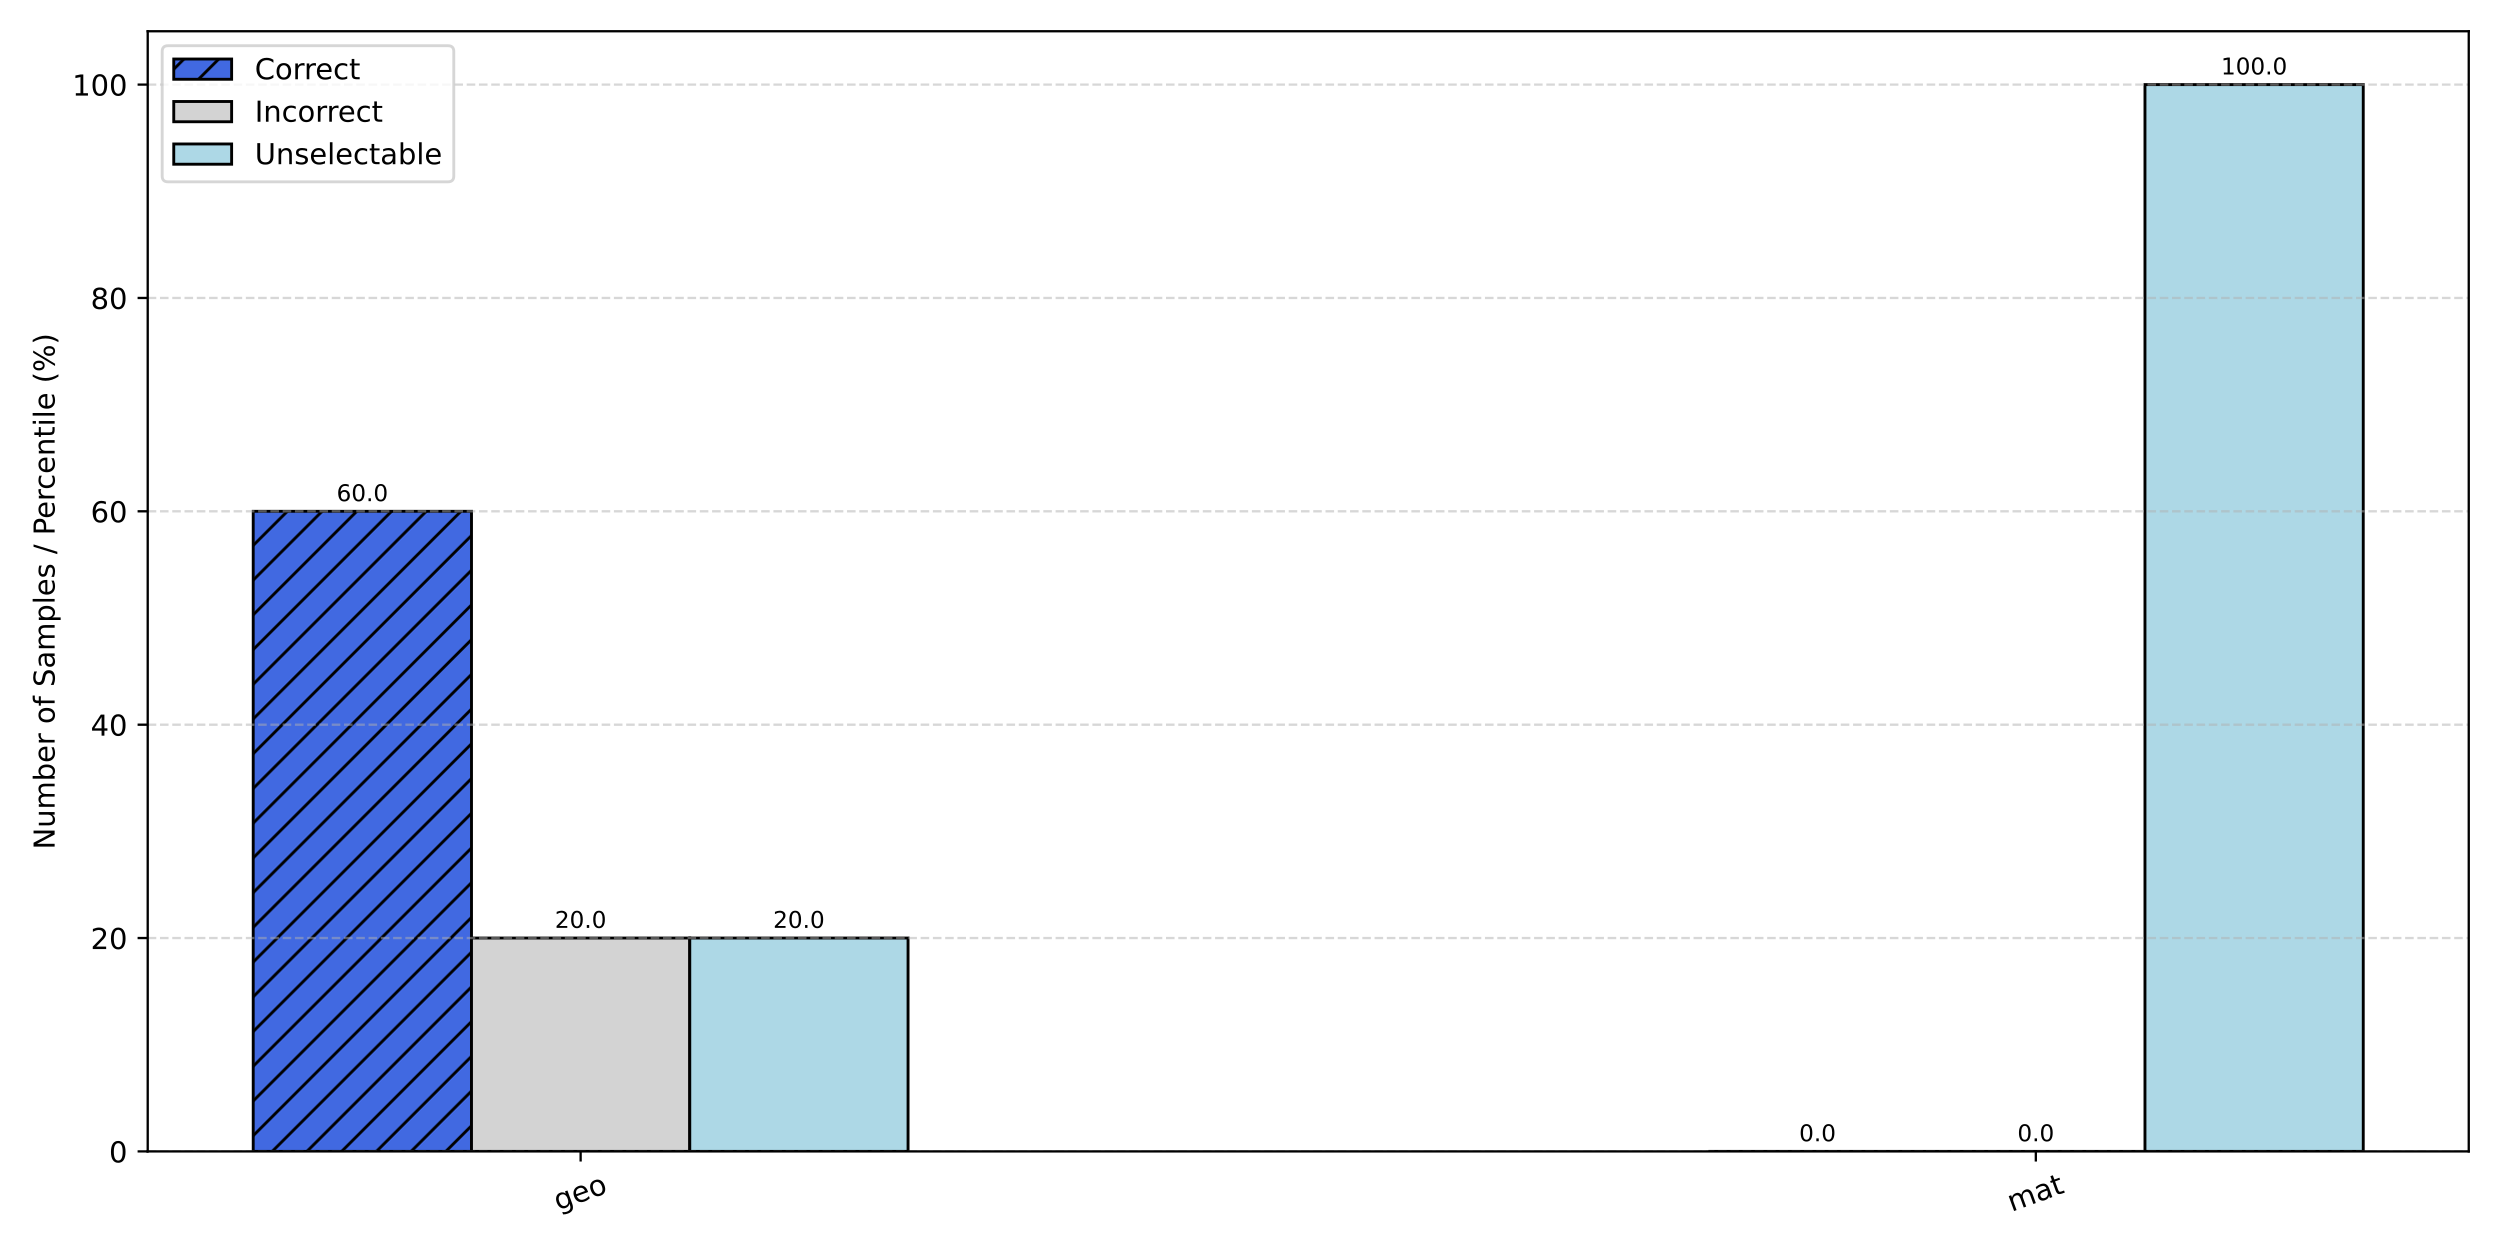
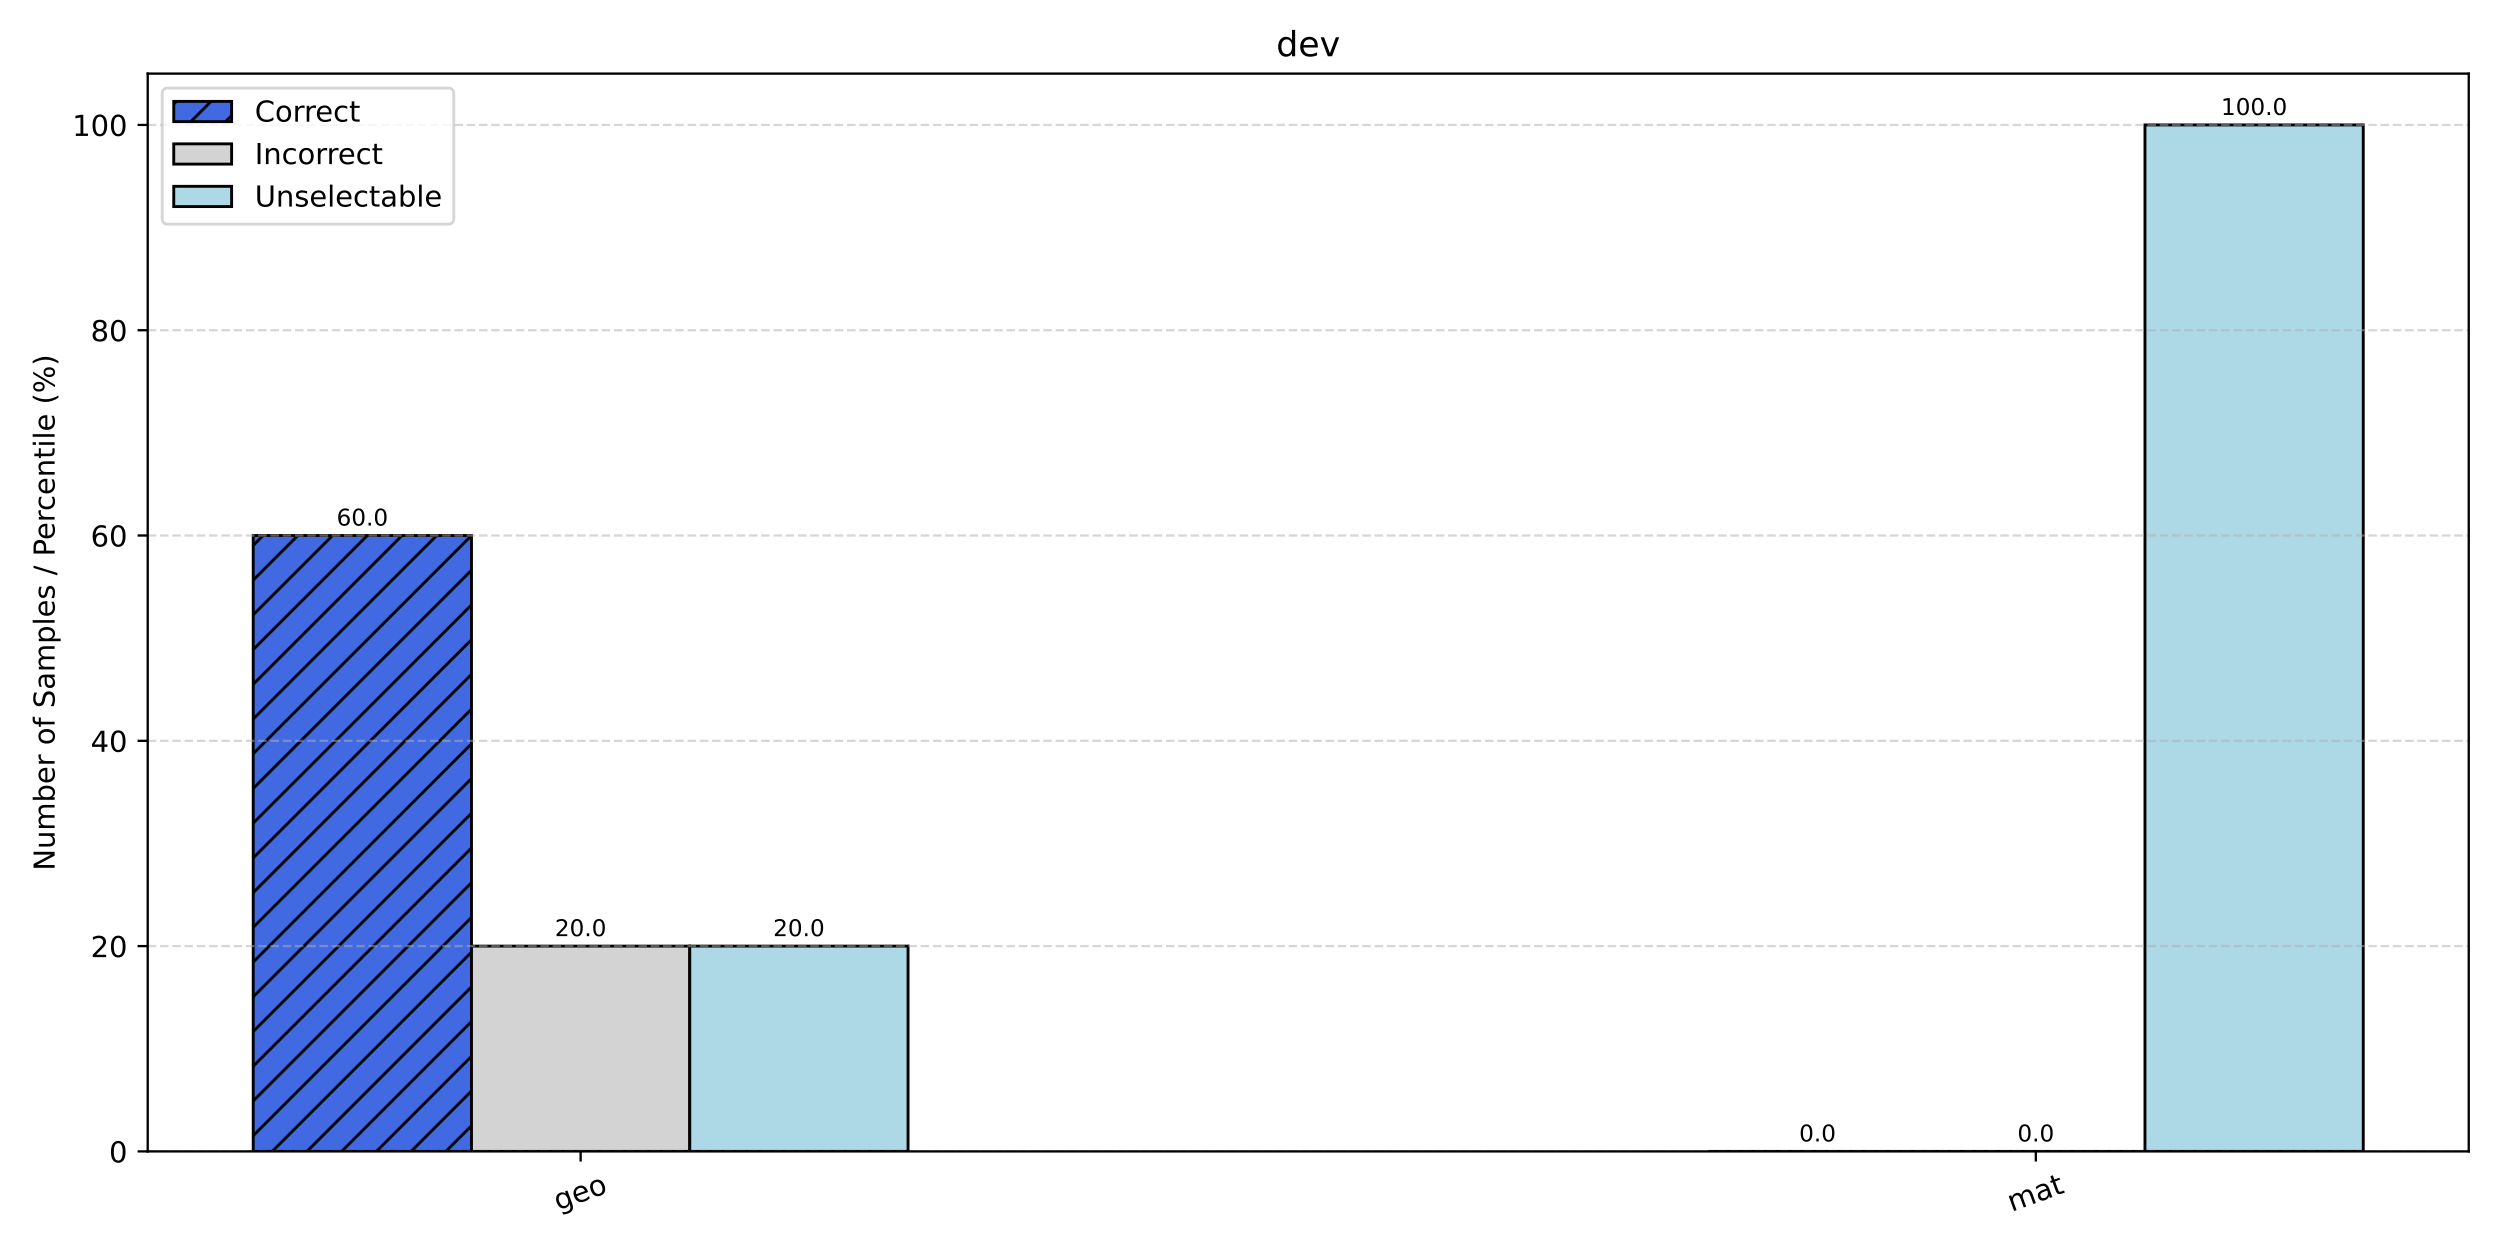
<svg xmlns="http://www.w3.org/2000/svg" xmlns:xlink="http://www.w3.org/1999/xlink" width="864pt" height="432pt" viewBox="0 0 864 432" version="1.1">
  <defs>
    <style type="text/css">*{stroke-linejoin: round; stroke-linecap: butt}</style>
  </defs>
  <g id="figure_1">
    <g id="patch_1">
      <path d="M 0 432  L 864 432  L 864 0  L 0 0  z " style="fill: #ffffff" />
    </g>
    <g id="axes_1">
      <g id="patch_2">
-         <path d="M 51.05 397.925  L 853.2 397.925  L 853.2 10.8  L 51.05 10.8  z " style="fill: #ffffff" />
+         <path d="M 51.05 397.925  L 853.2 397.925  L 853.2 25.44  L 51.05 25.44  z " style="fill: #ffffff" />
      </g>
      <g id="patch_3">
-         <path d="M 87.511 397.925  L 162.949 397.925  L 162.949 176.711  L 87.511 176.711  z " clip-path="url(#pbe217cad3a)" style="fill: url(#h0f1f363069); stroke: #000000; stroke-linejoin: miter" />
+         <path d="M 87.511 397.925  L 162.949 397.925  L 162.949 185.076  L 87.511 185.076  z " clip-path="url(#p6b5d3b4754)" style="fill: url(#h4a005acd54); stroke: #000000; stroke-linejoin: miter" />
      </g>
      <g id="patch_4">
-         <path d="M 590.427 397.925  L 665.864 397.925  L 665.864 397.925  L 590.427 397.925  z " clip-path="url(#pbe217cad3a)" style="fill: url(#h0f1f363069); stroke: #000000; stroke-linejoin: miter" />
+         <path d="M 590.427 397.925  L 665.864 397.925  L 665.864 397.925  L 590.427 397.925  z " clip-path="url(#p6b5d3b4754)" style="fill: url(#h4a005acd54); stroke: #000000; stroke-linejoin: miter" />
      </g>
      <g id="patch_5">
-         <path d="M 162.949 397.925  L 238.386 397.925  L 238.386 324.187  L 162.949 324.187  z " clip-path="url(#pbe217cad3a)" style="fill: #d3d3d3; stroke: #000000; stroke-linejoin: miter" />
+         <path d="M 162.949 397.925  L 238.386 397.925  L 238.386 326.976  L 162.949 326.976  z " clip-path="url(#p6b5d3b4754)" style="fill: #d3d3d3; stroke: #000000; stroke-linejoin: miter" />
      </g>
      <g id="patch_6">
-         <path d="M 665.864 397.925  L 741.301 397.925  L 741.301 397.925  L 665.864 397.925  z " clip-path="url(#pbe217cad3a)" style="fill: #d3d3d3; stroke: #000000; stroke-linejoin: miter" />
+         <path d="M 665.864 397.925  L 741.301 397.925  L 741.301 397.925  L 665.864 397.925  z " clip-path="url(#p6b5d3b4754)" style="fill: #d3d3d3; stroke: #000000; stroke-linejoin: miter" />
      </g>
      <g id="patch_7">
-         <path d="M 238.386 397.925  L 313.823 397.925  L 313.823 324.187  L 238.386 324.187  z " clip-path="url(#pbe217cad3a)" style="fill: #add8e6; stroke: #000000; stroke-linejoin: miter" />
+         <path d="M 238.386 397.925  L 313.823 397.925  L 313.823 326.976  L 238.386 326.976  z " clip-path="url(#p6b5d3b4754)" style="fill: #add8e6; stroke: #000000; stroke-linejoin: miter" />
      </g>
      <g id="patch_8">
-         <path d="M 741.301 397.925  L 816.739 397.925  L 816.739 29.235  L 741.301 29.235  z " clip-path="url(#pbe217cad3a)" style="fill: #add8e6; stroke: #000000; stroke-linejoin: miter" />
+         <path d="M 741.301 397.925  L 816.739 397.925  L 816.739 43.177  L 741.301 43.177  z " clip-path="url(#p6b5d3b4754)" style="fill: #add8e6; stroke: #000000; stroke-linejoin: miter" />
      </g>
      <g id="matplotlib.axis_1">
        <g id="xtick_1">
          <g id="line2d_1">
            <defs>
-               <path id="mc35c7f13e4" d="M 0 0  L 0 3.5  " style="stroke: #000000; stroke-width: 0.8" />
-             </defs>
-             <g>
-               <use xlink:href="#mc35c7f13e4" x="200.667" y="397.925" style="stroke: #000000; stroke-width: 0.8" />
+               <path id="mdb711e18a9" d="M 0 0  L 0 3.5  " style="stroke: #000000; stroke-width: 0.8" />
+             </defs>
+             <g>
+               <use xlink:href="#mdb711e18a9" x="200.667" y="397.925" style="stroke: #000000; stroke-width: 0.8" />
            </g>
          </g>
          <g id="text_1">
            <g transform="translate(192.8624 418.4338) rotate(-20) scale(0.1 -0.1)">
              <defs>
                <path id="DejaVuSans-67" d="M 2906 1791  Q 2906 2416 2648 2759  Q 2391 3103 1925 3103  Q 1463 3103 1205 2759  Q 947 2416 947 1791  Q 947 1169 1205 825  Q 1463 481 1925 481  Q 2391 481 2648 825  Q 2906 1169 2906 1791  z M 3481 434  Q 3481 -459 3084 -895  Q 2688 -1331 1869 -1331  Q 1566 -1331 1297 -1286  Q 1028 -1241 775 -1147  L 775 -588  Q 1028 -725 1275 -790  Q 1522 -856 1778 -856  Q 2344 -856 2625 -561  Q 2906 -266 2906 331  L 2906 616  Q 2728 306 2450 153  Q 2172 0 1784 0  Q 1141 0 747 490  Q 353 981 353 1791  Q 353 2603 747 3093  Q 1141 3584 1784 3584  Q 2172 3584 2450 3431  Q 2728 3278 2906 2969  L 2906 3500  L 3481 3500  L 3481 434  z " transform="scale(0.015625)" />
                <path id="DejaVuSans-65" d="M 3597 1894  L 3597 1613  L 953 1613  Q 991 1019 1311 708  Q 1631 397 2203 397  Q 2534 397 2845 478  Q 3156 559 3463 722  L 3463 178  Q 3153 47 2828 -22  Q 2503 -91 2169 -91  Q 1331 -91 842 396  Q 353 884 353 1716  Q 353 2575 817 3079  Q 1281 3584 2069 3584  Q 2775 3584 3186 3129  Q 3597 2675 3597 1894  z M 3022 2063  Q 3016 2534 2758 2815  Q 2500 3097 2075 3097  Q 1594 3097 1305 2825  Q 1016 2553 972 2059  L 3022 2063  z " transform="scale(0.015625)" />
                <path id="DejaVuSans-6f" d="M 1959 3097  Q 1497 3097 1228 2736  Q 959 2375 959 1747  Q 959 1119 1226 758  Q 1494 397 1959 397  Q 2419 397 2687 759  Q 2956 1122 2956 1747  Q 2956 2369 2687 2733  Q 2419 3097 1959 3097  z M 1959 3584  Q 2709 3584 3137 3096  Q 3566 2609 3566 1747  Q 3566 888 3137 398  Q 2709 -91 1959 -91  Q 1206 -91 779 398  Q 353 888 353 1747  Q 353 2609 779 3096  Q 1206 3584 1959 3584  z " transform="scale(0.015625)" />
              </defs>
              <use xlink:href="#DejaVuSans-67" />
              <use xlink:href="#DejaVuSans-65" transform="translate(63.47656 0)" />
              <use xlink:href="#DejaVuSans-6f" transform="translate(125 0)" />
            </g>
          </g>
        </g>
        <g id="xtick_2">
          <g id="line2d_2">
            <g>
-               <use xlink:href="#mc35c7f13e4" x="703.583" y="397.925" style="stroke: #000000; stroke-width: 0.8" />
+               <use xlink:href="#mdb711e18a9" x="703.583" y="397.925" style="stroke: #000000; stroke-width: 0.8" />
            </g>
          </g>
          <g id="text_2">
            <g transform="translate(695.2286 418.8336) rotate(-20) scale(0.1 -0.1)">
              <defs>
                <path id="DejaVuSans-6d" d="M 3328 2828  Q 3544 3216 3844 3400  Q 4144 3584 4550 3584  Q 5097 3584 5394 3201  Q 5691 2819 5691 2113  L 5691 0  L 5113 0  L 5113 2094  Q 5113 2597 4934 2840  Q 4756 3084 4391 3084  Q 3944 3084 3684 2787  Q 3425 2491 3425 1978  L 3425 0  L 2847 0  L 2847 2094  Q 2847 2600 2669 2842  Q 2491 3084 2119 3084  Q 1678 3084 1418 2786  Q 1159 2488 1159 1978  L 1159 0  L 581 0  L 581 3500  L 1159 3500  L 1159 2956  Q 1356 3278 1631 3431  Q 1906 3584 2284 3584  Q 2666 3584 2933 3390  Q 3200 3197 3328 2828  z " transform="scale(0.015625)" />
                <path id="DejaVuSans-61" d="M 2194 1759  Q 1497 1759 1228 1600  Q 959 1441 959 1056  Q 959 750 1161 570  Q 1363 391 1709 391  Q 2188 391 2477 730  Q 2766 1069 2766 1631  L 2766 1759  L 2194 1759  z M 3341 1997  L 3341 0  L 2766 0  L 2766 531  Q 2569 213 2275 61  Q 1981 -91 1556 -91  Q 1019 -91 701 211  Q 384 513 384 1019  Q 384 1609 779 1909  Q 1175 2209 1959 2209  L 2766 2209  L 2766 2266  Q 2766 2663 2505 2880  Q 2244 3097 1772 3097  Q 1472 3097 1187 3025  Q 903 2953 641 2809  L 641 3341  Q 956 3463 1253 3523  Q 1550 3584 1831 3584  Q 2591 3584 2966 3190  Q 3341 2797 3341 1997  z " transform="scale(0.015625)" />
                <path id="DejaVuSans-74" d="M 1172 4494  L 1172 3500  L 2356 3500  L 2356 3053  L 1172 3053  L 1172 1153  Q 1172 725 1289 603  Q 1406 481 1766 481  L 2356 481  L 2356 0  L 1766 0  Q 1100 0 847 248  Q 594 497 594 1153  L 594 3053  L 172 3053  L 172 3500  L 594 3500  L 594 4494  L 1172 4494  z " transform="scale(0.015625)" />
              </defs>
              <use xlink:href="#DejaVuSans-6d" />
              <use xlink:href="#DejaVuSans-61" transform="translate(97.41211 0)" />
              <use xlink:href="#DejaVuSans-74" transform="translate(158.6914 0)" />
            </g>
          </g>
        </g>
      </g>
      <g id="matplotlib.axis_2">
        <g id="ytick_1">
          <g id="line2d_3">
-             <path d="M 51.05 397.925  L 853.2 397.925  " clip-path="url(#pbe217cad3a)" style="fill: none; stroke-dasharray: 2.96,1.28; stroke-dashoffset: 0; stroke: #b0b0b0; stroke-opacity: 0.5; stroke-width: 0.8" />
+             <path d="M 51.05 397.925  L 853.2 397.925  " clip-path="url(#p6b5d3b4754)" style="fill: none; stroke-dasharray: 2.96,1.28; stroke-dashoffset: 0; stroke: #b0b0b0; stroke-opacity: 0.5; stroke-width: 0.8" />
          </g>
          <g id="line2d_4">
            <defs>
-               <path id="m7707b0c7ff" d="M 0 0  L -3.5 0  " style="stroke: #000000; stroke-width: 0.8" />
-             </defs>
-             <g>
-               <use xlink:href="#m7707b0c7ff" x="51.05" y="397.925" style="stroke: #000000; stroke-width: 0.8" />
+               <path id="mb3340aebfb" d="M 0 0  L -3.5 0  " style="stroke: #000000; stroke-width: 0.8" />
+             </defs>
+             <g>
+               <use xlink:href="#mb3340aebfb" x="51.05" y="397.925" style="stroke: #000000; stroke-width: 0.8" />
            </g>
          </g>
          <g id="text_3">
            <g transform="translate(37.6875 401.7243) scale(0.1 -0.1)">
              <defs>
                <path id="DejaVuSans-30" d="M 2034 4250  Q 1547 4250 1301 3770  Q 1056 3291 1056 2328  Q 1056 1369 1301 889  Q 1547 409 2034 409  Q 2525 409 2770 889  Q 3016 1369 3016 2328  Q 3016 3291 2770 3770  Q 2525 4250 2034 4250  z M 2034 4750  Q 2819 4750 3233 4129  Q 3647 3509 3647 2328  Q 3647 1150 3233 529  Q 2819 -91 2034 -91  Q 1250 -91 836 529  Q 422 1150 422 2328  Q 422 3509 836 4129  Q 1250 4750 2034 4750  z " transform="scale(0.015625)" />
              </defs>
              <use xlink:href="#DejaVuSans-30" />
            </g>
          </g>
        </g>
        <g id="ytick_2">
          <g id="line2d_5">
-             <path d="M 51.05 324.187  L 853.2 324.187  " clip-path="url(#pbe217cad3a)" style="fill: none; stroke-dasharray: 2.96,1.28; stroke-dashoffset: 0; stroke: #b0b0b0; stroke-opacity: 0.5; stroke-width: 0.8" />
+             <path d="M 51.05 326.976  L 853.2 326.976  " clip-path="url(#p6b5d3b4754)" style="fill: none; stroke-dasharray: 2.96,1.28; stroke-dashoffset: 0; stroke: #b0b0b0; stroke-opacity: 0.5; stroke-width: 0.8" />
          </g>
          <g id="line2d_6">
            <g>
-               <use xlink:href="#m7707b0c7ff" x="51.05" y="324.187" style="stroke: #000000; stroke-width: 0.8" />
+               <use xlink:href="#mb3340aebfb" x="51.05" y="326.976" style="stroke: #000000; stroke-width: 0.8" />
            </g>
          </g>
          <g id="text_4">
-             <g transform="translate(31.325 327.9862) scale(0.1 -0.1)">
+             <g transform="translate(31.325 330.7748) scale(0.1 -0.1)">
              <defs>
                <path id="DejaVuSans-32" d="M 1228 531  L 3431 531  L 3431 0  L 469 0  L 469 531  Q 828 903 1448 1529  Q 2069 2156 2228 2338  Q 2531 2678 2651 2914  Q 2772 3150 2772 3378  Q 2772 3750 2511 3984  Q 2250 4219 1831 4219  Q 1534 4219 1204 4116  Q 875 4013 500 3803  L 500 4441  Q 881 4594 1212 4672  Q 1544 4750 1819 4750  Q 2544 4750 2975 4387  Q 3406 4025 3406 3419  Q 3406 3131 3298 2873  Q 3191 2616 2906 2266  Q 2828 2175 2409 1742  Q 1991 1309 1228 531  z " transform="scale(0.015625)" />
              </defs>
              <use xlink:href="#DejaVuSans-32" />
              <use xlink:href="#DejaVuSans-30" transform="translate(63.62305 0)" />
            </g>
          </g>
        </g>
        <g id="ytick_3">
          <g id="line2d_7">
-             <path d="M 51.05 250.449  L 853.2 250.449  " clip-path="url(#pbe217cad3a)" style="fill: none; stroke-dasharray: 2.96,1.28; stroke-dashoffset: 0; stroke: #b0b0b0; stroke-opacity: 0.5; stroke-width: 0.8" />
+             <path d="M 51.05 256.026  L 853.2 256.026  " clip-path="url(#p6b5d3b4754)" style="fill: none; stroke-dasharray: 2.96,1.28; stroke-dashoffset: 0; stroke: #b0b0b0; stroke-opacity: 0.5; stroke-width: 0.8" />
          </g>
          <g id="line2d_8">
            <g>
-               <use xlink:href="#m7707b0c7ff" x="51.05" y="250.449" style="stroke: #000000; stroke-width: 0.8" />
+               <use xlink:href="#mb3340aebfb" x="51.05" y="256.026" style="stroke: #000000; stroke-width: 0.8" />
            </g>
          </g>
          <g id="text_5">
-             <g transform="translate(31.325 254.2481) scale(0.1 -0.1)">
+             <g transform="translate(31.325 259.8252) scale(0.1 -0.1)">
              <defs>
                <path id="DejaVuSans-34" d="M 2419 4116  L 825 1625  L 2419 1625  L 2419 4116  z M 2253 4666  L 3047 4666  L 3047 1625  L 3713 1625  L 3713 1100  L 3047 1100  L 3047 0  L 2419 0  L 2419 1100  L 313 1100  L 313 1709  L 2253 4666  z " transform="scale(0.015625)" />
              </defs>
              <use xlink:href="#DejaVuSans-34" />
              <use xlink:href="#DejaVuSans-30" transform="translate(63.62305 0)" />
            </g>
          </g>
        </g>
        <g id="ytick_4">
          <g id="line2d_9">
-             <path d="M 51.05 176.711  L 853.2 176.711  " clip-path="url(#pbe217cad3a)" style="fill: none; stroke-dasharray: 2.96,1.28; stroke-dashoffset: 0; stroke: #b0b0b0; stroke-opacity: 0.5; stroke-width: 0.8" />
+             <path d="M 51.05 185.076  L 853.2 185.076  " clip-path="url(#p6b5d3b4754)" style="fill: none; stroke-dasharray: 2.96,1.28; stroke-dashoffset: 0; stroke: #b0b0b0; stroke-opacity: 0.5; stroke-width: 0.8" />
          </g>
          <g id="line2d_10">
            <g>
-               <use xlink:href="#m7707b0c7ff" x="51.05" y="176.711" style="stroke: #000000; stroke-width: 0.8" />
+               <use xlink:href="#mb3340aebfb" x="51.05" y="185.076" style="stroke: #000000; stroke-width: 0.8" />
            </g>
          </g>
          <g id="text_6">
-             <g transform="translate(31.325 180.51) scale(0.1 -0.1)">
+             <g transform="translate(31.325 188.8757) scale(0.1 -0.1)">
              <defs>
                <path id="DejaVuSans-36" d="M 2113 2584  Q 1688 2584 1439 2293  Q 1191 2003 1191 1497  Q 1191 994 1439 701  Q 1688 409 2113 409  Q 2538 409 2786 701  Q 3034 994 3034 1497  Q 3034 2003 2786 2293  Q 2538 2584 2113 2584  z M 3366 4563  L 3366 3988  Q 3128 4100 2886 4159  Q 2644 4219 2406 4219  Q 1781 4219 1451 3797  Q 1122 3375 1075 2522  Q 1259 2794 1537 2939  Q 1816 3084 2150 3084  Q 2853 3084 3261 2657  Q 3669 2231 3669 1497  Q 3669 778 3244 343  Q 2819 -91 2113 -91  Q 1303 -91 875 529  Q 447 1150 447 2328  Q 447 3434 972 4092  Q 1497 4750 2381 4750  Q 2619 4750 2861 4703  Q 3103 4656 3366 4563  z " transform="scale(0.015625)" />
              </defs>
              <use xlink:href="#DejaVuSans-36" />
              <use xlink:href="#DejaVuSans-30" transform="translate(63.62305 0)" />
            </g>
          </g>
        </g>
        <g id="ytick_5">
          <g id="line2d_11">
-             <path d="M 51.05 102.973  L 853.2 102.973  " clip-path="url(#pbe217cad3a)" style="fill: none; stroke-dasharray: 2.96,1.28; stroke-dashoffset: 0; stroke: #b0b0b0; stroke-opacity: 0.5; stroke-width: 0.8" />
+             <path d="M 51.05 114.127  L 853.2 114.127  " clip-path="url(#p6b5d3b4754)" style="fill: none; stroke-dasharray: 2.96,1.28; stroke-dashoffset: 0; stroke: #b0b0b0; stroke-opacity: 0.5; stroke-width: 0.8" />
          </g>
          <g id="line2d_12">
            <g>
-               <use xlink:href="#m7707b0c7ff" x="51.05" y="102.973" style="stroke: #000000; stroke-width: 0.8" />
+               <use xlink:href="#mb3340aebfb" x="51.05" y="114.127" style="stroke: #000000; stroke-width: 0.8" />
            </g>
          </g>
          <g id="text_7">
-             <g transform="translate(31.325 106.7719) scale(0.1 -0.1)">
+             <g transform="translate(31.325 117.9262) scale(0.1 -0.1)">
              <defs>
                <path id="DejaVuSans-38" d="M 2034 2216  Q 1584 2216 1326 1975  Q 1069 1734 1069 1313  Q 1069 891 1326 650  Q 1584 409 2034 409  Q 2484 409 2743 651  Q 3003 894 3003 1313  Q 3003 1734 2745 1975  Q 2488 2216 2034 2216  z M 1403 2484  Q 997 2584 770 2862  Q 544 3141 544 3541  Q 544 4100 942 4425  Q 1341 4750 2034 4750  Q 2731 4750 3128 4425  Q 3525 4100 3525 3541  Q 3525 3141 3298 2862  Q 3072 2584 2669 2484  Q 3125 2378 3379 2068  Q 3634 1759 3634 1313  Q 3634 634 3220 271  Q 2806 -91 2034 -91  Q 1263 -91 848 271  Q 434 634 434 1313  Q 434 1759 690 2068  Q 947 2378 1403 2484  z M 1172 3481  Q 1172 3119 1398 2916  Q 1625 2713 2034 2713  Q 2441 2713 2670 2916  Q 2900 3119 2900 3481  Q 2900 3844 2670 4047  Q 2441 4250 2034 4250  Q 1625 4250 1398 4047  Q 1172 3844 1172 3481  z " transform="scale(0.015625)" />
              </defs>
              <use xlink:href="#DejaVuSans-38" />
              <use xlink:href="#DejaVuSans-30" transform="translate(63.62305 0)" />
            </g>
          </g>
        </g>
        <g id="ytick_6">
          <g id="line2d_13">
-             <path d="M 51.05 29.235  L 853.2 29.235  " clip-path="url(#pbe217cad3a)" style="fill: none; stroke-dasharray: 2.96,1.28; stroke-dashoffset: 0; stroke: #b0b0b0; stroke-opacity: 0.5; stroke-width: 0.8" />
+             <path d="M 51.05 43.177  L 853.2 43.177  " clip-path="url(#p6b5d3b4754)" style="fill: none; stroke-dasharray: 2.96,1.28; stroke-dashoffset: 0; stroke: #b0b0b0; stroke-opacity: 0.5; stroke-width: 0.8" />
          </g>
          <g id="line2d_14">
            <g>
-               <use xlink:href="#m7707b0c7ff" x="51.05" y="29.235" style="stroke: #000000; stroke-width: 0.8" />
+               <use xlink:href="#mb3340aebfb" x="51.05" y="43.177" style="stroke: #000000; stroke-width: 0.8" />
            </g>
          </g>
          <g id="text_8">
-             <g transform="translate(24.9625 33.03375) scale(0.1 -0.1)">
+             <g transform="translate(24.9625 46.9766) scale(0.1 -0.1)">
              <defs>
                <path id="DejaVuSans-31" d="M 794 531  L 1825 531  L 1825 4091  L 703 3866  L 703 4441  L 1819 4666  L 2450 4666  L 2450 531  L 3481 531  L 3481 0  L 794 0  L 794 531  z " transform="scale(0.015625)" />
              </defs>
              <use xlink:href="#DejaVuSans-31" />
              <use xlink:href="#DejaVuSans-30" transform="translate(63.62305 0)" />
              <use xlink:href="#DejaVuSans-30" transform="translate(127.2461 0)" />
            </g>
          </g>
        </g>
        <g id="text_9">
-           <g transform="translate(18.88281 293.5657) rotate(-90) scale(0.1 -0.1)">
+           <g transform="translate(18.88281 300.8857) rotate(-90) scale(0.1 -0.1)">
            <defs>
              <path id="DejaVuSans-4e" d="M 628 4666  L 1478 4666  L 3547 763  L 3547 4666  L 4159 4666  L 4159 0  L 3309 0  L 1241 3903  L 1241 0  L 628 0  L 628 4666  z " transform="scale(0.015625)" />
              <path id="DejaVuSans-75" d="M 544 1381  L 544 3500  L 1119 3500  L 1119 1403  Q 1119 906 1312 657  Q 1506 409 1894 409  Q 2359 409 2629 706  Q 2900 1003 2900 1516  L 2900 3500  L 3475 3500  L 3475 0  L 2900 0  L 2900 538  Q 2691 219 2414 64  Q 2138 -91 1772 -91  Q 1169 -91 856 284  Q 544 659 544 1381  z M 1991 3584  L 1991 3584  z " transform="scale(0.015625)" />
              <path id="DejaVuSans-62" d="M 3116 1747  Q 3116 2381 2855 2742  Q 2594 3103 2138 3103  Q 1681 3103 1420 2742  Q 1159 2381 1159 1747  Q 1159 1113 1420 752  Q 1681 391 2138 391  Q 2594 391 2855 752  Q 3116 1113 3116 1747  z M 1159 2969  Q 1341 3281 1617 3432  Q 1894 3584 2278 3584  Q 2916 3584 3314 3078  Q 3713 2572 3713 1747  Q 3713 922 3314 415  Q 2916 -91 2278 -91  Q 1894 -91 1617 61  Q 1341 213 1159 525  L 1159 0  L 581 0  L 581 4863  L 1159 4863  L 1159 2969  z " transform="scale(0.015625)" />
              <path id="DejaVuSans-72" d="M 2631 2963  Q 2534 3019 2420 3045  Q 2306 3072 2169 3072  Q 1681 3072 1420 2755  Q 1159 2438 1159 1844  L 1159 0  L 581 0  L 581 3500  L 1159 3500  L 1159 2956  Q 1341 3275 1631 3429  Q 1922 3584 2338 3584  Q 2397 3584 2469 3576  Q 2541 3569 2628 3553  L 2631 2963  z " transform="scale(0.015625)" />
              <path id="DejaVuSans-20" transform="scale(0.015625)" />
              <path id="DejaVuSans-66" d="M 2375 4863  L 2375 4384  L 1825 4384  Q 1516 4384 1395 4259  Q 1275 4134 1275 3809  L 1275 3500  L 2222 3500  L 2222 3053  L 1275 3053  L 1275 0  L 697 0  L 697 3053  L 147 3053  L 147 3500  L 697 3500  L 697 3744  Q 697 4328 969 4595  Q 1241 4863 1831 4863  L 2375 4863  z " transform="scale(0.015625)" />
              <path id="DejaVuSans-53" d="M 3425 4513  L 3425 3897  Q 3066 4069 2747 4153  Q 2428 4238 2131 4238  Q 1616 4238 1336 4038  Q 1056 3838 1056 3469  Q 1056 3159 1242 3001  Q 1428 2844 1947 2747  L 2328 2669  Q 3034 2534 3370 2195  Q 3706 1856 3706 1288  Q 3706 609 3251 259  Q 2797 -91 1919 -91  Q 1588 -91 1214 -16  Q 841 59 441 206  L 441 856  Q 825 641 1194 531  Q 1563 422 1919 422  Q 2459 422 2753 634  Q 3047 847 3047 1241  Q 3047 1584 2836 1778  Q 2625 1972 2144 2069  L 1759 2144  Q 1053 2284 737 2584  Q 422 2884 422 3419  Q 422 4038 858 4394  Q 1294 4750 2059 4750  Q 2388 4750 2728 4690  Q 3069 4631 3425 4513  z " transform="scale(0.015625)" />
              <path id="DejaVuSans-70" d="M 1159 525  L 1159 -1331  L 581 -1331  L 581 3500  L 1159 3500  L 1159 2969  Q 1341 3281 1617 3432  Q 1894 3584 2278 3584  Q 2916 3584 3314 3078  Q 3713 2572 3713 1747  Q 3713 922 3314 415  Q 2916 -91 2278 -91  Q 1894 -91 1617 61  Q 1341 213 1159 525  z M 3116 1747  Q 3116 2381 2855 2742  Q 2594 3103 2138 3103  Q 1681 3103 1420 2742  Q 1159 2381 1159 1747  Q 1159 1113 1420 752  Q 1681 391 2138 391  Q 2594 391 2855 752  Q 3116 1113 3116 1747  z " transform="scale(0.015625)" />
              <path id="DejaVuSans-6c" d="M 603 4863  L 1178 4863  L 1178 0  L 603 0  L 603 4863  z " transform="scale(0.015625)" />
              <path id="DejaVuSans-73" d="M 2834 3397  L 2834 2853  Q 2591 2978 2328 3040  Q 2066 3103 1784 3103  Q 1356 3103 1142 2972  Q 928 2841 928 2578  Q 928 2378 1081 2264  Q 1234 2150 1697 2047  L 1894 2003  Q 2506 1872 2764 1633  Q 3022 1394 3022 966  Q 3022 478 2636 193  Q 2250 -91 1575 -91  Q 1294 -91 989 -36  Q 684 19 347 128  L 347 722  Q 666 556 975 473  Q 1284 391 1588 391  Q 1994 391 2212 530  Q 2431 669 2431 922  Q 2431 1156 2273 1281  Q 2116 1406 1581 1522  L 1381 1569  Q 847 1681 609 1914  Q 372 2147 372 2553  Q 372 3047 722 3315  Q 1072 3584 1716 3584  Q 2034 3584 2315 3537  Q 2597 3491 2834 3397  z " transform="scale(0.015625)" />
              <path id="DejaVuSans-2f" d="M 1625 4666  L 2156 4666  L 531 -594  L 0 -594  L 1625 4666  z " transform="scale(0.015625)" />
              <path id="DejaVuSans-50" d="M 1259 4147  L 1259 2394  L 2053 2394  Q 2494 2394 2734 2622  Q 2975 2850 2975 3272  Q 2975 3691 2734 3919  Q 2494 4147 2053 4147  L 1259 4147  z M 628 4666  L 2053 4666  Q 2838 4666 3239 4311  Q 3641 3956 3641 3272  Q 3641 2581 3239 2228  Q 2838 1875 2053 1875  L 1259 1875  L 1259 0  L 628 0  L 628 4666  z " transform="scale(0.015625)" />
              <path id="DejaVuSans-63" d="M 3122 3366  L 3122 2828  Q 2878 2963 2633 3030  Q 2388 3097 2138 3097  Q 1578 3097 1268 2742  Q 959 2388 959 1747  Q 959 1106 1268 751  Q 1578 397 2138 397  Q 2388 397 2633 464  Q 2878 531 3122 666  L 3122 134  Q 2881 22 2623 -34  Q 2366 -91 2075 -91  Q 1284 -91 818 406  Q 353 903 353 1747  Q 353 2603 823 3093  Q 1294 3584 2113 3584  Q 2378 3584 2631 3529  Q 2884 3475 3122 3366  z " transform="scale(0.015625)" />
              <path id="DejaVuSans-6e" d="M 3513 2113  L 3513 0  L 2938 0  L 2938 2094  Q 2938 2591 2744 2837  Q 2550 3084 2163 3084  Q 1697 3084 1428 2787  Q 1159 2491 1159 1978  L 1159 0  L 581 0  L 581 3500  L 1159 3500  L 1159 2956  Q 1366 3272 1645 3428  Q 1925 3584 2291 3584  Q 2894 3584 3203 3211  Q 3513 2838 3513 2113  z " transform="scale(0.015625)" />
              <path id="DejaVuSans-69" d="M 603 3500  L 1178 3500  L 1178 0  L 603 0  L 603 3500  z M 603 4863  L 1178 4863  L 1178 4134  L 603 4134  L 603 4863  z " transform="scale(0.015625)" />
              <path id="DejaVuSans-28" d="M 1984 4856  Q 1566 4138 1362 3434  Q 1159 2731 1159 2009  Q 1159 1288 1364 580  Q 1569 -128 1984 -844  L 1484 -844  Q 1016 -109 783 600  Q 550 1309 550 2009  Q 550 2706 781 3412  Q 1013 4119 1484 4856  L 1984 4856  z " transform="scale(0.015625)" />
              <path id="DejaVuSans-25" d="M 4653 2053  Q 4381 2053 4226 1822  Q 4072 1591 4072 1178  Q 4072 772 4226 539  Q 4381 306 4653 306  Q 4919 306 5073 539  Q 5228 772 5228 1178  Q 5228 1588 5073 1820  Q 4919 2053 4653 2053  z M 4653 2450  Q 5147 2450 5437 2106  Q 5728 1763 5728 1178  Q 5728 594 5436 251  Q 5144 -91 4653 -91  Q 4153 -91 3862 251  Q 3572 594 3572 1178  Q 3572 1766 3864 2108  Q 4156 2450 4653 2450  z M 1428 4353  Q 1159 4353 1004 4120  Q 850 3888 850 3481  Q 850 3069 1003 2837  Q 1156 2606 1428 2606  Q 1700 2606 1854 2837  Q 2009 3069 2009 3481  Q 2009 3884 1853 4118  Q 1697 4353 1428 4353  z M 4250 4750  L 4750 4750  L 1831 -91  L 1331 -91  L 4250 4750  z M 1428 4750  Q 1922 4750 2215 4408  Q 2509 4066 2509 3481  Q 2509 2891 2217 2550  Q 1925 2209 1428 2209  Q 931 2209 642 2551  Q 353 2894 353 3481  Q 353 4063 643 4406  Q 934 4750 1428 4750  z " transform="scale(0.015625)" />
              <path id="DejaVuSans-29" d="M 513 4856  L 1013 4856  Q 1481 4119 1714 3412  Q 1947 2706 1947 2009  Q 1947 1309 1714 600  Q 1481 -109 1013 -844  L 513 -844  Q 928 -128 1133 580  Q 1338 1288 1338 2009  Q 1338 2731 1133 3434  Q 928 4138 513 4856  z " transform="scale(0.015625)" />
            </defs>
            <use xlink:href="#DejaVuSans-4e" />
            <use xlink:href="#DejaVuSans-75" transform="translate(74.80469 0)" />
            <use xlink:href="#DejaVuSans-6d" transform="translate(138.1836 0)" />
            <use xlink:href="#DejaVuSans-62" transform="translate(235.5957 0)" />
            <use xlink:href="#DejaVuSans-65" transform="translate(299.0723 0)" />
            <use xlink:href="#DejaVuSans-72" transform="translate(360.5957 0)" />
            <use xlink:href="#DejaVuSans-20" transform="translate(401.709 0)" />
            <use xlink:href="#DejaVuSans-6f" transform="translate(433.4961 0)" />
            <use xlink:href="#DejaVuSans-66" transform="translate(494.6777 0)" />
            <use xlink:href="#DejaVuSans-20" transform="translate(529.8828 0)" />
            <use xlink:href="#DejaVuSans-53" transform="translate(561.6699 0)" />
            <use xlink:href="#DejaVuSans-61" transform="translate(625.1465 0)" />
            <use xlink:href="#DejaVuSans-6d" transform="translate(686.4258 0)" />
            <use xlink:href="#DejaVuSans-70" transform="translate(783.8379 0)" />
            <use xlink:href="#DejaVuSans-6c" transform="translate(847.3145 0)" />
            <use xlink:href="#DejaVuSans-65" transform="translate(875.0977 0)" />
            <use xlink:href="#DejaVuSans-73" transform="translate(936.6211 0)" />
            <use xlink:href="#DejaVuSans-20" transform="translate(988.7207 0)" />
            <use xlink:href="#DejaVuSans-2f" transform="translate(1020.508 0)" />
            <use xlink:href="#DejaVuSans-20" transform="translate(1054.199 0)" />
            <use xlink:href="#DejaVuSans-50" transform="translate(1085.986 0)" />
            <use xlink:href="#DejaVuSans-65" transform="translate(1142.664 0)" />
            <use xlink:href="#DejaVuSans-72" transform="translate(1204.188 0)" />
            <use xlink:href="#DejaVuSans-63" transform="translate(1243.051 0)" />
            <use xlink:href="#DejaVuSans-65" transform="translate(1298.031 0)" />
            <use xlink:href="#DejaVuSans-6e" transform="translate(1359.555 0)" />
            <use xlink:href="#DejaVuSans-74" transform="translate(1422.934 0)" />
            <use xlink:href="#DejaVuSans-69" transform="translate(1462.143 0)" />
            <use xlink:href="#DejaVuSans-6c" transform="translate(1489.926 0)" />
            <use xlink:href="#DejaVuSans-65" transform="translate(1517.709 0)" />
            <use xlink:href="#DejaVuSans-20" transform="translate(1579.232 0)" />
            <use xlink:href="#DejaVuSans-28" transform="translate(1611.02 0)" />
            <use xlink:href="#DejaVuSans-25" transform="translate(1650.033 0)" />
            <use xlink:href="#DejaVuSans-29" transform="translate(1745.053 0)" />
          </g>
        </g>
      </g>
      <g id="patch_9">
-         <path d="M 51.05 397.925  L 51.05 10.8  " style="fill: none; stroke: #000000; stroke-width: 0.8; stroke-linejoin: miter; stroke-linecap: square" />
+         <path d="M 51.05 397.925  L 51.05 25.44  " style="fill: none; stroke: #000000; stroke-width: 0.8; stroke-linejoin: miter; stroke-linecap: square" />
      </g>
      <g id="patch_10">
-         <path d="M 853.2 397.925  L 853.2 10.8  " style="fill: none; stroke: #000000; stroke-width: 0.8; stroke-linejoin: miter; stroke-linecap: square" />
+         <path d="M 853.2 397.925  L 853.2 25.44  " style="fill: none; stroke: #000000; stroke-width: 0.8; stroke-linejoin: miter; stroke-linecap: square" />
      </g>
      <g id="patch_11">
        <path d="M 51.05 397.925  L 853.2 397.925  " style="fill: none; stroke: #000000; stroke-width: 0.8; stroke-linejoin: miter; stroke-linecap: square" />
      </g>
      <g id="patch_12">
-         <path d="M 51.05 10.8  L 853.2 10.8  " style="fill: none; stroke: #000000; stroke-width: 0.8; stroke-linejoin: miter; stroke-linecap: square" />
+         <path d="M 51.05 25.44  L 853.2 25.44  " style="fill: none; stroke: #000000; stroke-width: 0.8; stroke-linejoin: miter; stroke-linecap: square" />
      </g>
      <g id="text_10">
-         <g transform="translate(116.3238 173.2036) scale(0.08 -0.08)">
+         <g transform="translate(116.3238 181.639) scale(0.08 -0.08)">
          <defs>
            <path id="DejaVuSans-2e" d="M 684 794  L 1344 794  L 1344 0  L 684 0  L 684 794  z " transform="scale(0.015625)" />
          </defs>
          <use xlink:href="#DejaVuSans-36" />
          <use xlink:href="#DejaVuSans-30" transform="translate(63.62305 0)" />
          <use xlink:href="#DejaVuSans-2e" transform="translate(127.2461 0)" />
          <use xlink:href="#DejaVuSans-30" transform="translate(159.0332 0)" />
        </g>
      </g>
      <g id="text_11">
-         <g transform="translate(621.7841 394.4179) scale(0.08 -0.08)">
+         <g transform="translate(621.7841 394.4876) scale(0.08 -0.08)">
          <use xlink:href="#DejaVuSans-30" />
          <use xlink:href="#DejaVuSans-2e" transform="translate(63.62305 0)" />
          <use xlink:href="#DejaVuSans-30" transform="translate(95.41016 0)" />
        </g>
      </g>
      <g id="text_12">
-         <g transform="translate(191.7611 320.6798) scale(0.08 -0.08)">
+         <g transform="translate(191.7611 323.5381) scale(0.08 -0.08)">
          <use xlink:href="#DejaVuSans-32" />
          <use xlink:href="#DejaVuSans-30" transform="translate(63.62305 0)" />
          <use xlink:href="#DejaVuSans-2e" transform="translate(127.2461 0)" />
          <use xlink:href="#DejaVuSans-30" transform="translate(159.0332 0)" />
        </g>
      </g>
      <g id="text_13">
-         <g transform="translate(697.2214 394.4179) scale(0.08 -0.08)">
+         <g transform="translate(697.2214 394.4876) scale(0.08 -0.08)">
          <use xlink:href="#DejaVuSans-30" />
          <use xlink:href="#DejaVuSans-2e" transform="translate(63.62305 0)" />
          <use xlink:href="#DejaVuSans-30" transform="translate(95.41016 0)" />
        </g>
      </g>
      <g id="text_14">
-         <g transform="translate(267.1984 320.6798) scale(0.08 -0.08)">
+         <g transform="translate(267.1984 323.5381) scale(0.08 -0.08)">
          <use xlink:href="#DejaVuSans-32" />
          <use xlink:href="#DejaVuSans-30" transform="translate(63.62305 0)" />
          <use xlink:href="#DejaVuSans-2e" transform="translate(127.2461 0)" />
          <use xlink:href="#DejaVuSans-30" transform="translate(159.0332 0)" />
        </g>
      </g>
      <g id="text_15">
-         <g transform="translate(767.5687 25.72733) scale(0.08 -0.08)">
+         <g transform="translate(767.5687 39.7399) scale(0.08 -0.08)">
          <use xlink:href="#DejaVuSans-31" />
          <use xlink:href="#DejaVuSans-30" transform="translate(63.62305 0)" />
          <use xlink:href="#DejaVuSans-30" transform="translate(127.2461 0)" />
          <use xlink:href="#DejaVuSans-2e" transform="translate(190.8691 0)" />
          <use xlink:href="#DejaVuSans-30" transform="translate(222.6562 0)" />
        </g>
      </g>
+       <g id="text_16">
+         <g transform="translate(441.0728 19.44) scale(0.12 -0.12)">
+           <defs>
+             <path id="DejaVuSans-64" d="M 2906 2969  L 2906 4863  L 3481 4863  L 3481 0  L 2906 0  L 2906 525  Q 2725 213 2448 61  Q 2172 -91 1784 -91  Q 1150 -91 751 415  Q 353 922 353 1747  Q 353 2572 751 3078  Q 1150 3584 1784 3584  Q 2172 3584 2448 3432  Q 2725 3281 2906 2969  z M 947 1747  Q 947 1113 1208 752  Q 1469 391 1925 391  Q 2381 391 2643 752  Q 2906 1113 2906 1747  Q 2906 2381 2643 2742  Q 2381 3103 1925 3103  Q 1469 3103 1208 2742  Q 947 2381 947 1747  z " transform="scale(0.015625)" />
+             <path id="DejaVuSans-76" d="M 191 3500  L 800 3500  L 1894 563  L 2988 3500  L 3597 3500  L 2284 0  L 1503 0  L 191 3500  z " transform="scale(0.015625)" />
+           </defs>
+           <use xlink:href="#DejaVuSans-64" />
+           <use xlink:href="#DejaVuSans-65" transform="translate(63.47656 0)" />
+           <use xlink:href="#DejaVuSans-76" transform="translate(125 0)" />
+         </g>
+       </g>
      <g id="legend_1">
        <g id="patch_13">
-           <path d="M 58.05 62.834  L 154.827 62.834  Q 156.827 62.834 156.827 60.834  L 156.827 17.8  Q 156.827 15.8 154.827 15.8  L 58.05 15.8  Q 56.05 15.8 56.05 17.8  L 56.05 60.834  Q 56.05 62.834 58.05 62.834  z " style="fill: #ffffff; opacity: 0.8; stroke: #cccccc; stroke-linejoin: miter" />
+           <path d="M 58.05 77.474  L 154.827 77.474  Q 156.827 77.474 156.827 75.474  L 156.827 32.44  Q 156.827 30.44 154.827 30.44  L 58.05 30.44  Q 56.05 30.44 56.05 32.44  L 56.05 75.474  Q 56.05 77.474 58.05 77.474  z " style="fill: #ffffff; opacity: 0.8; stroke: #cccccc; stroke-linejoin: miter" />
        </g>
        <g id="patch_14">
-           <path d="M 60.05 27.398  L 80.05 27.398  L 80.05 20.398  L 60.05 20.398  z " style="fill: url(#h0f1f363069); stroke: #000000; stroke-linejoin: miter" />
-         </g>
-         <g id="text_16">
-           <g transform="translate(88.05 27.39844) scale(0.1 -0.1)">
+           <path d="M 60.05 42.038  L 80.05 42.038  L 80.05 35.038  L 60.05 35.038  z " style="fill: url(#h4a005acd54); stroke: #000000; stroke-linejoin: miter" />
+         </g>
+         <g id="text_17">
+           <g transform="translate(88.05 42.03844) scale(0.1 -0.1)">
            <defs>
              <path id="DejaVuSans-43" d="M 4122 4306  L 4122 3641  Q 3803 3938 3442 4084  Q 3081 4231 2675 4231  Q 1875 4231 1450 3742  Q 1025 3253 1025 2328  Q 1025 1406 1450 917  Q 1875 428 2675 428  Q 3081 428 3442 575  Q 3803 722 4122 1019  L 4122 359  Q 3791 134 3420 21  Q 3050 -91 2638 -91  Q 1578 -91 968 557  Q 359 1206 359 2328  Q 359 3453 968 4101  Q 1578 4750 2638 4750  Q 3056 4750 3426 4639  Q 3797 4528 4122 4306  z " transform="scale(0.015625)" />
            </defs>
            <use xlink:href="#DejaVuSans-43" />
            <use xlink:href="#DejaVuSans-6f" transform="translate(69.82422 0)" />
            <use xlink:href="#DejaVuSans-72" transform="translate(131.0059 0)" />
            <use xlink:href="#DejaVuSans-72" transform="translate(170.3691 0)" />
            <use xlink:href="#DejaVuSans-65" transform="translate(209.2324 0)" />
            <use xlink:href="#DejaVuSans-63" transform="translate(270.7559 0)" />
            <use xlink:href="#DejaVuSans-74" transform="translate(325.7363 0)" />
          </g>
        </g>
        <g id="patch_15">
-           <path d="M 60.05 42.077  L 80.05 42.077  L 80.05 35.077  L 60.05 35.077  z " style="fill: #d3d3d3; stroke: #000000; stroke-linejoin: miter" />
-         </g>
-         <g id="text_17">
-           <g transform="translate(88.05 42.07656) scale(0.1 -0.1)">
+           <path d="M 60.05 56.717  L 80.05 56.717  L 80.05 49.717  L 60.05 49.717  z " style="fill: #d3d3d3; stroke: #000000; stroke-linejoin: miter" />
+         </g>
+         <g id="text_18">
+           <g transform="translate(88.05 56.71656) scale(0.1 -0.1)">
            <defs>
              <path id="DejaVuSans-49" d="M 628 4666  L 1259 4666  L 1259 0  L 628 0  L 628 4666  z " transform="scale(0.015625)" />
            </defs>
            <use xlink:href="#DejaVuSans-49" />
            <use xlink:href="#DejaVuSans-6e" transform="translate(29.49219 0)" />
            <use xlink:href="#DejaVuSans-63" transform="translate(92.87109 0)" />
            <use xlink:href="#DejaVuSans-6f" transform="translate(147.8516 0)" />
            <use xlink:href="#DejaVuSans-72" transform="translate(209.0332 0)" />
            <use xlink:href="#DejaVuSans-72" transform="translate(248.3965 0)" />
            <use xlink:href="#DejaVuSans-65" transform="translate(287.2598 0)" />
            <use xlink:href="#DejaVuSans-63" transform="translate(348.7832 0)" />
            <use xlink:href="#DejaVuSans-74" transform="translate(403.7637 0)" />
          </g>
        </g>
        <g id="patch_16">
-           <path d="M 60.05 56.755  L 80.05 56.755  L 80.05 49.755  L 60.05 49.755  z " style="fill: #add8e6; stroke: #000000; stroke-linejoin: miter" />
-         </g>
-         <g id="text_18">
-           <g transform="translate(88.05 56.75469) scale(0.1 -0.1)">
+           <path d="M 60.05 71.395  L 80.05 71.395  L 80.05 64.395  L 60.05 64.395  z " style="fill: #add8e6; stroke: #000000; stroke-linejoin: miter" />
+         </g>
+         <g id="text_19">
+           <g transform="translate(88.05 71.39469) scale(0.1 -0.1)">
            <defs>
              <path id="DejaVuSans-55" d="M 556 4666  L 1191 4666  L 1191 1831  Q 1191 1081 1462 751  Q 1734 422 2344 422  Q 2950 422 3222 751  Q 3494 1081 3494 1831  L 3494 4666  L 4128 4666  L 4128 1753  Q 4128 841 3676 375  Q 3225 -91 2344 -91  Q 1459 -91 1007 375  Q 556 841 556 1753  L 556 4666  z " transform="scale(0.015625)" />
            </defs>
            <use xlink:href="#DejaVuSans-55" />
            <use xlink:href="#DejaVuSans-6e" transform="translate(73.19336 0)" />
            <use xlink:href="#DejaVuSans-73" transform="translate(136.5723 0)" />
            <use xlink:href="#DejaVuSans-65" transform="translate(188.6719 0)" />
            <use xlink:href="#DejaVuSans-6c" transform="translate(250.1953 0)" />
            <use xlink:href="#DejaVuSans-65" transform="translate(277.9785 0)" />
            <use xlink:href="#DejaVuSans-63" transform="translate(339.502 0)" />
            <use xlink:href="#DejaVuSans-74" transform="translate(394.4824 0)" />
            <use xlink:href="#DejaVuSans-61" transform="translate(433.6914 0)" />
            <use xlink:href="#DejaVuSans-62" transform="translate(494.9707 0)" />
            <use xlink:href="#DejaVuSans-6c" transform="translate(558.4473 0)" />
            <use xlink:href="#DejaVuSans-65" transform="translate(586.2305 0)" />
          </g>
        </g>
      </g>
    </g>
  </g>
  <defs>
-     <clipPath id="pbe217cad3a">
-       <rect x="51.05" y="10.8" width="802.15" height="387.125" />
+     <clipPath id="p6b5d3b4754">
+       <rect x="51.05" y="25.44" width="802.15" height="372.485" />
    </clipPath>
  </defs>
  <defs>
-     <pattern id="h0f1f363069" patternUnits="userSpaceOnUse" x="0" y="0" width="72" height="72">
+     <pattern id="h4a005acd54" patternUnits="userSpaceOnUse" x="0" y="0" width="72" height="72">
      <rect x="0" y="0" width="73" height="73" fill="#4169e1" />
      <path d="M -36 36  L 36 -36  M -30 42  L 42 -30  M -24 48  L 48 -24  M -18 54  L 54 -18  M -12 60  L 60 -12  M -6 66  L 66 -6  M 0 72  L 72 0  M 6 78  L 78 6  M 12 84  L 84 12  M 18 90  L 90 18  M 24 96  L 96 24  M 30 102  L 102 30  M 36 108  L 108 36  " style="fill: #000000; stroke: #000000; stroke-width: 1.0; stroke-linecap: butt; stroke-linejoin: miter" />
    </pattern>
  </defs>
</svg>
